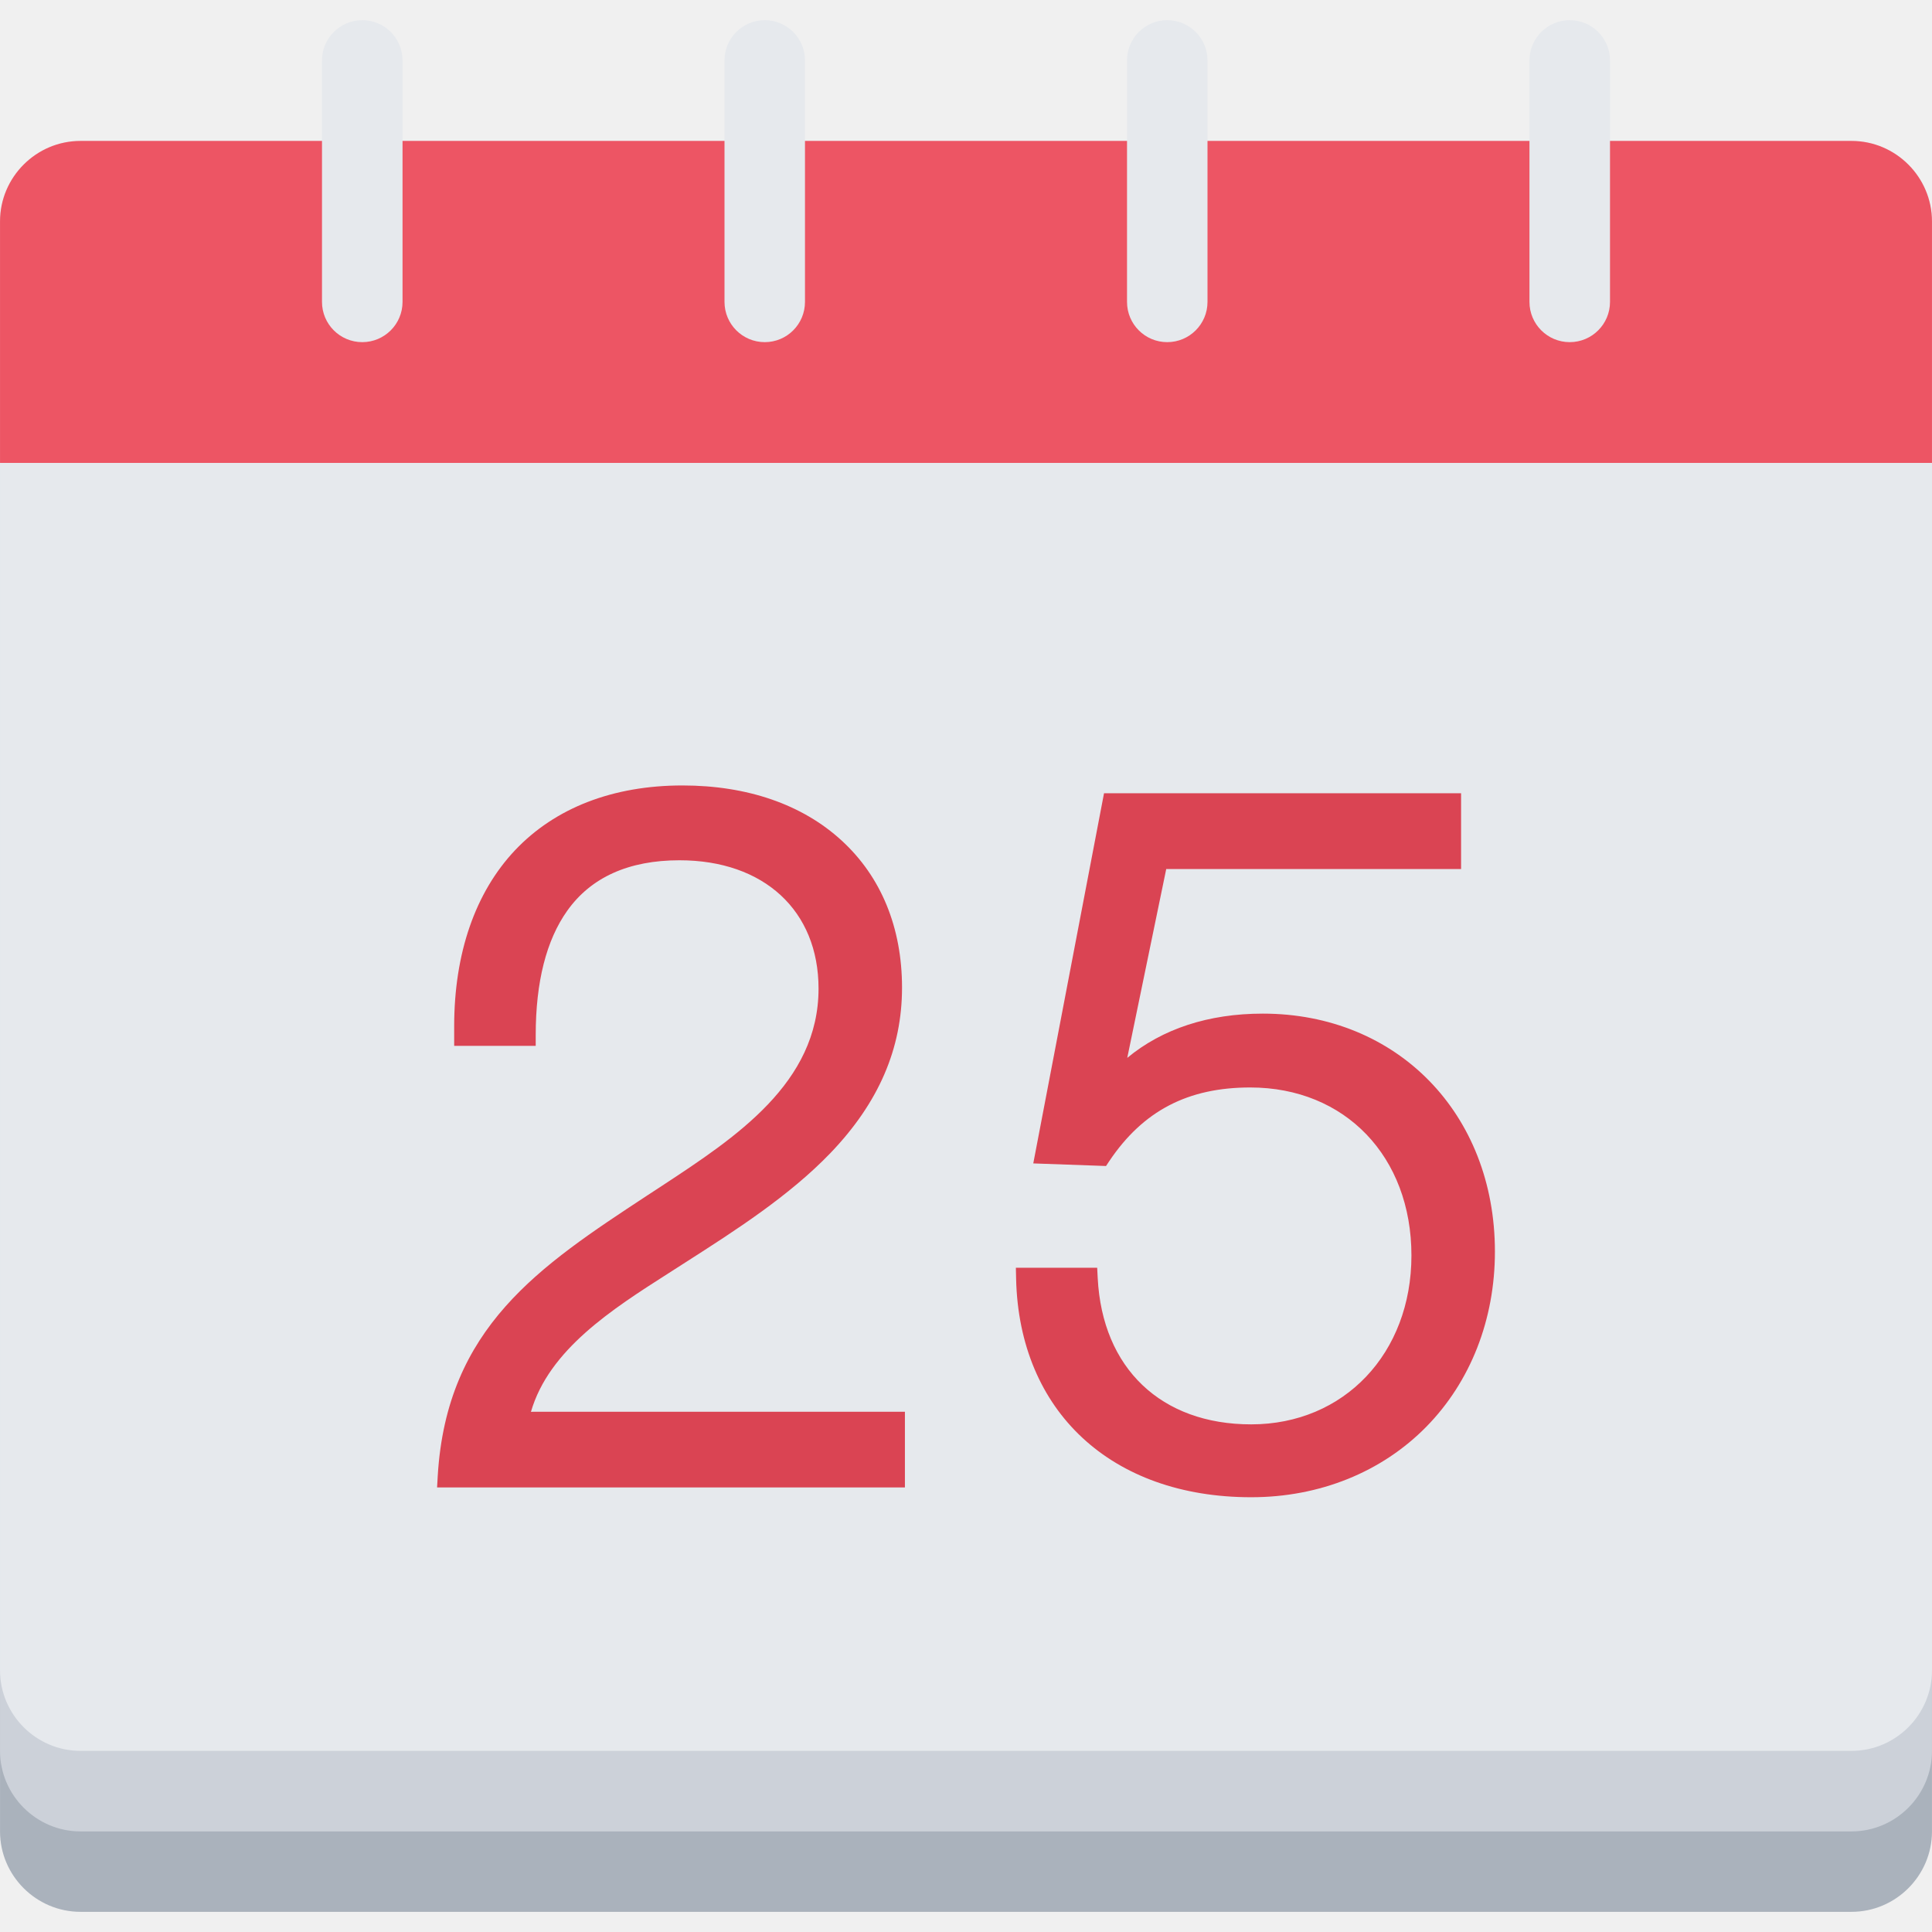
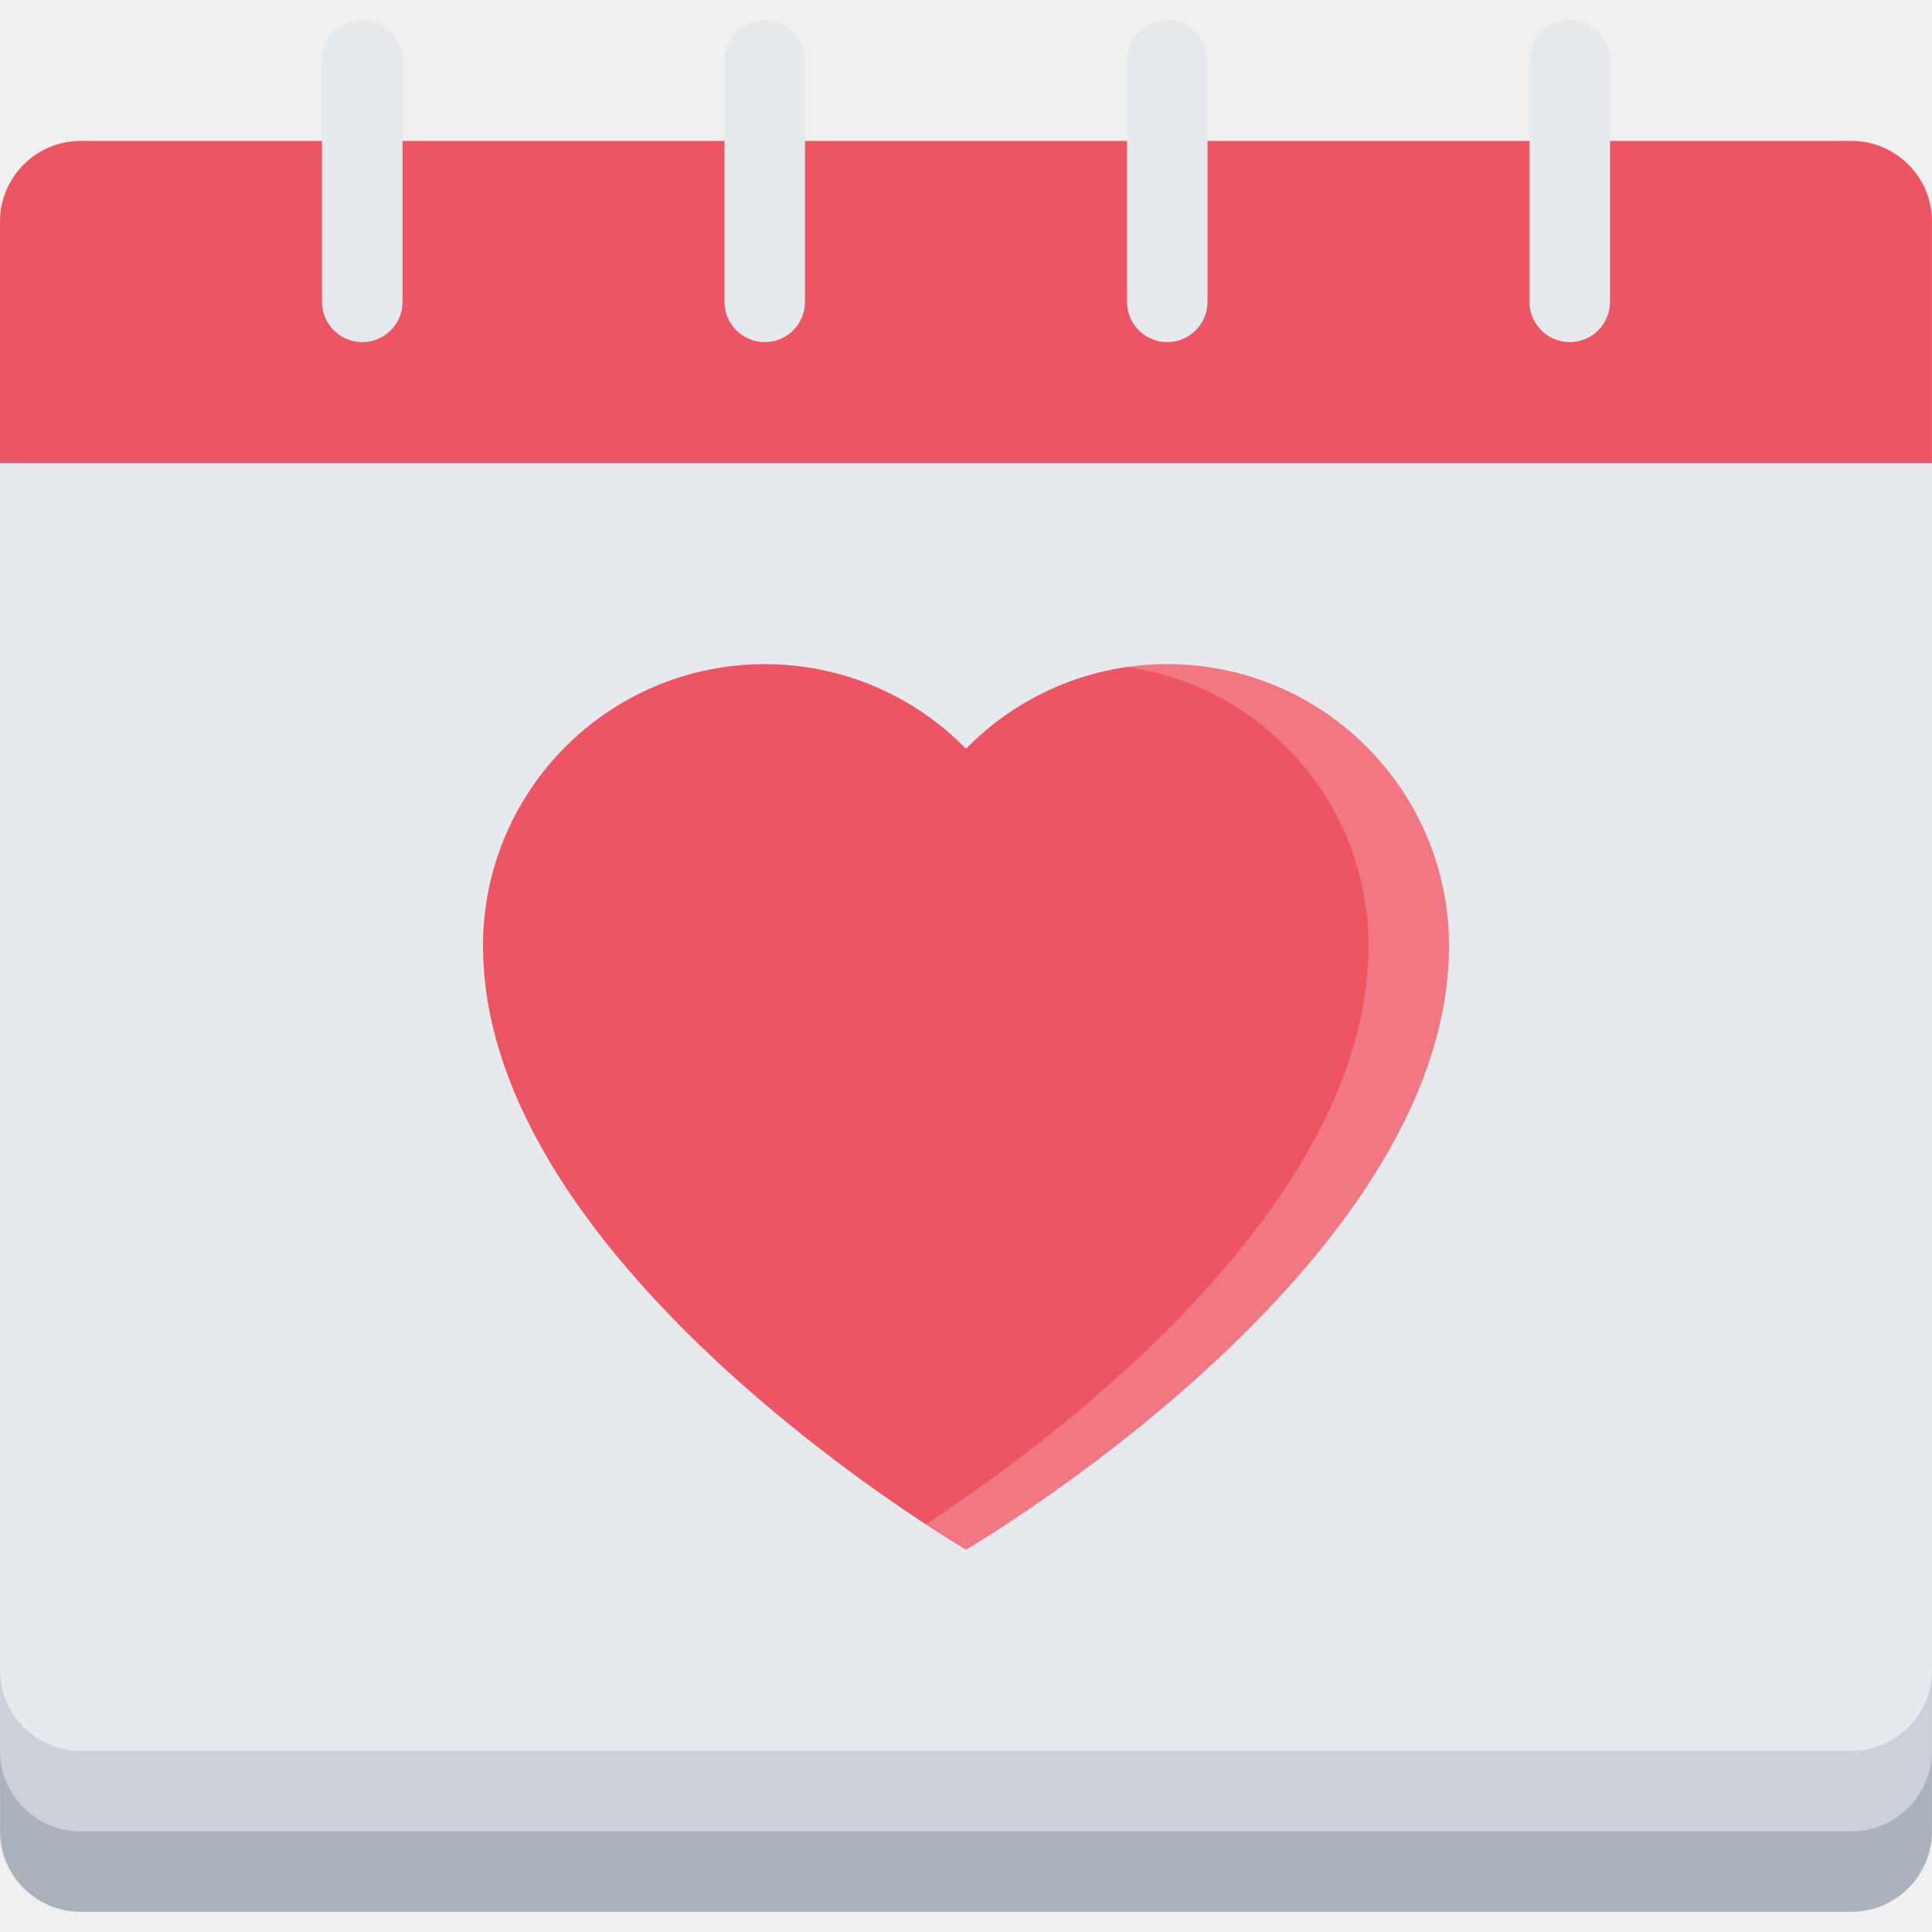
<svg xmlns="http://www.w3.org/2000/svg" class="icon" width="128px" height="128.00px" viewBox="0 0 1024 1024" version="1.1">
-   <path d="M1023.988 970.686c0 23.436-19.186 42.624-42.654 42.624H42.668C19.2 1013.31 0.012 994.122 0.012 970.686v-768c0-23.468 19.188-42.67 42.656-42.67h938.666c23.468 0 42.654 19.204 42.654 42.67v768z" fill="#AAB2BC" />
-   <path d="M1023.988 927.998c0 23.438-19.186 42.688-42.654 42.688H42.668C19.2 970.686 0.012 951.436 0.012 927.998V160.016c0-23.468 19.188-42.67 42.656-42.67h938.666c23.468 0 42.654 19.202 42.654 42.67v767.982z" fill="#CCD1D9" />
-   <path d="M1023.988 885.312c0 23.498-19.186 42.686-42.654 42.686H42.668C19.2 927.998 0.012 908.81 0.012 885.312V117.344c0-23.468 19.188-42.656 42.656-42.656h938.666c23.468 0 42.654 19.188 42.654 42.656v767.968z" fill="#E6E9ED" />
-   <path d="M981.334 74.69H42.668C19.2 74.69 0.012 93.878 0.012 117.346v127.998h1023.976v-128c0-23.468-19.186-42.654-42.654-42.654z" fill="#ED5564" />
-   <path d="M192.008 10.692c-11.782 0-21.344 9.546-21.344 21.328v127.998c0 11.782 9.562 21.328 21.344 21.328s21.344-9.546 21.344-21.328v-128c0-11.78-9.562-21.326-21.344-21.326zM405.348 10.692c-11.782 0-21.344 9.546-21.344 21.328v127.998c0 11.782 9.562 21.328 21.344 21.328 11.78 0 21.31-9.546 21.31-21.328v-128c0-11.78-9.532-21.326-21.31-21.326zM618.656 10.692c-11.782 0-21.312 9.546-21.312 21.328v127.998c0 11.782 9.532 21.328 21.312 21.328 11.78 0 21.342-9.546 21.342-21.328v-128c0-11.78-9.562-21.326-21.342-21.326zM831.994 10.692c-11.782 0-21.344 9.546-21.344 21.328v127.998c0 11.782 9.562 21.328 21.344 21.328 11.78 0 21.342-9.546 21.342-21.328v-128c0-11.78-9.562-21.326-21.342-21.326z" fill="#E6E9ED" />
-   <path d="M281.412 748.314c9.532-32.998 43.092-54.436 72.966-73.498l9.562-6.124c25.468-16.312 54.31-34.75 76.216-57.56 25.532-26.624 37.938-55.31 37.938-87.67 0-31.812-11.062-58.78-32.032-77.982-20.812-19.094-49.966-29.172-84.342-29.172-36.812 0-67.466 11.86-88.716 34.312-21.124 22.374-32.282 54.654-32.282 93.342v10.36h43.218v-5.75c0-28.11 5.624-50.266 16.688-65.828 12.624-17.78 32.654-26.78 59.53-26.78 44.75 0 73.686 26.686 73.686 68.03 0 50.014-43.998 78.888-82.78 104.388l-8.124 5.31c-57.03 37.5-106.246 69.812-110.934 148.624l-0.344 6.062h247.962v-40.124h-196.808a10.752 10.752 0 0 0-1.404 0.06zM669.308 537.242c-28.81 0-53.278 8.078-71.84 23.454l20.656-100.078h156.278v-40.17h-189.246l-37.5 196.184 38.562 1.376 1.782-2.688c17.876-26.562 41.592-38.938 74.654-38.938 50.28 0 85.436 36.624 85.436 89.06 0 51.876-35.718 89.498-84.936 89.498-47.716 0-78.874-29.686-81.342-77.498l-0.282-5.5h-43.094l0.124 5.876c1.624 70.31 50.532 115.748 124.592 115.748 36.248 0 69.248-13.312 92.904-37.438 23.406-23.876 36.282-56.81 36.282-92.748 0.002-73.124-51.748-126.138-123.03-126.138z" fill="#DA4453" />
+   <path d="M1023.982 970.672c0 23.438-19.188 42.624-42.654 42.624H42.672c-23.468 0-42.656-19.186-42.656-42.624V202.698c0-23.498 19.186-42.686 42.656-42.686h938.656c23.466 0 42.654 19.188 42.654 42.686v767.974z" fill="#AAB2BC" />
+   <path d="M1023.982 927.984c0 23.438-19.188 42.688-42.654 42.688H42.672c-23.468 0-42.656-19.25-42.656-42.688V160.012c0-23.5 19.186-42.686 42.656-42.686h938.656c23.466 0 42.654 19.186 42.654 42.686v767.972z" fill="#CCD1D9" />
+   <path d="M1023.982 885.3c0 23.498-19.188 42.684-42.654 42.684H42.672c-23.468 0-42.656-19.186-42.656-42.684V117.326c0-23.438 19.186-42.624 42.656-42.624h938.656c23.466 0 42.654 19.188 42.654 42.624V885.3z" fill="#E6E9ED" />
+   <path d="M981.328 74.702H42.672C19.204 74.702 0.016 93.89 0.016 117.326v127.996H1023.98V117.326c0.002-23.438-19.186-42.624-42.652-42.624z" fill="#ED5564" />
+   <path d="M192.01 10.706c-11.78 0-21.342 9.498-21.342 21.31v127.996c0 11.75 9.562 21.312 21.342 21.312 11.782 0 21.344-9.562 21.344-21.312V32.016c0-11.812-9.562-21.31-21.344-21.31zM405.348 10.706c-11.782 0-21.342 9.498-21.342 21.31v127.996c0 11.75 9.562 21.312 21.342 21.312s21.312-9.562 21.312-21.312V32.016a21.278 21.278 0 0 0-21.312-21.31zM618.654 10.706a21.276 21.276 0 0 0-21.312 21.31v127.996c0 11.75 9.532 21.312 21.312 21.312 11.78 0 21.342-9.562 21.342-21.312V32.016c0-11.812-9.562-21.31-21.342-21.31zM831.99 10.706c-11.782 0-21.344 9.498-21.344 21.31v127.996c0 11.75 9.562 21.312 21.344 21.312s21.344-9.562 21.344-21.312V32.016c0-11.812-9.562-21.31-21.344-21.31z" fill="#E6E9ED" />
+   <path d="M618.686 352.006c-41.812 0-79.578 17.186-106.686 44.842-27.092-27.656-64.872-44.842-106.652-44.842-82.482 0-149.338 66.874-149.338 149.338C256.008 671.994 512 821.332 512 821.332s255.992-149.338 255.992-319.988c0-82.466-66.872-149.338-149.306-149.338z" fill="#ED5564" />
+   <path d="M618.686 352.006c-7.25 0-14.376 0.532-21.344 1.532 72.34 10.342 127.996 72.59 127.996 147.806 0 140.372-173.214 266.304-234.666 306.582 13.266 8.688 21.328 13.406 21.328 13.406s255.992-149.338 255.992-319.988c0-82.466-66.872-149.338-149.306-149.338z" fill="#FFFFFF" opacity=".2" />
</svg>
